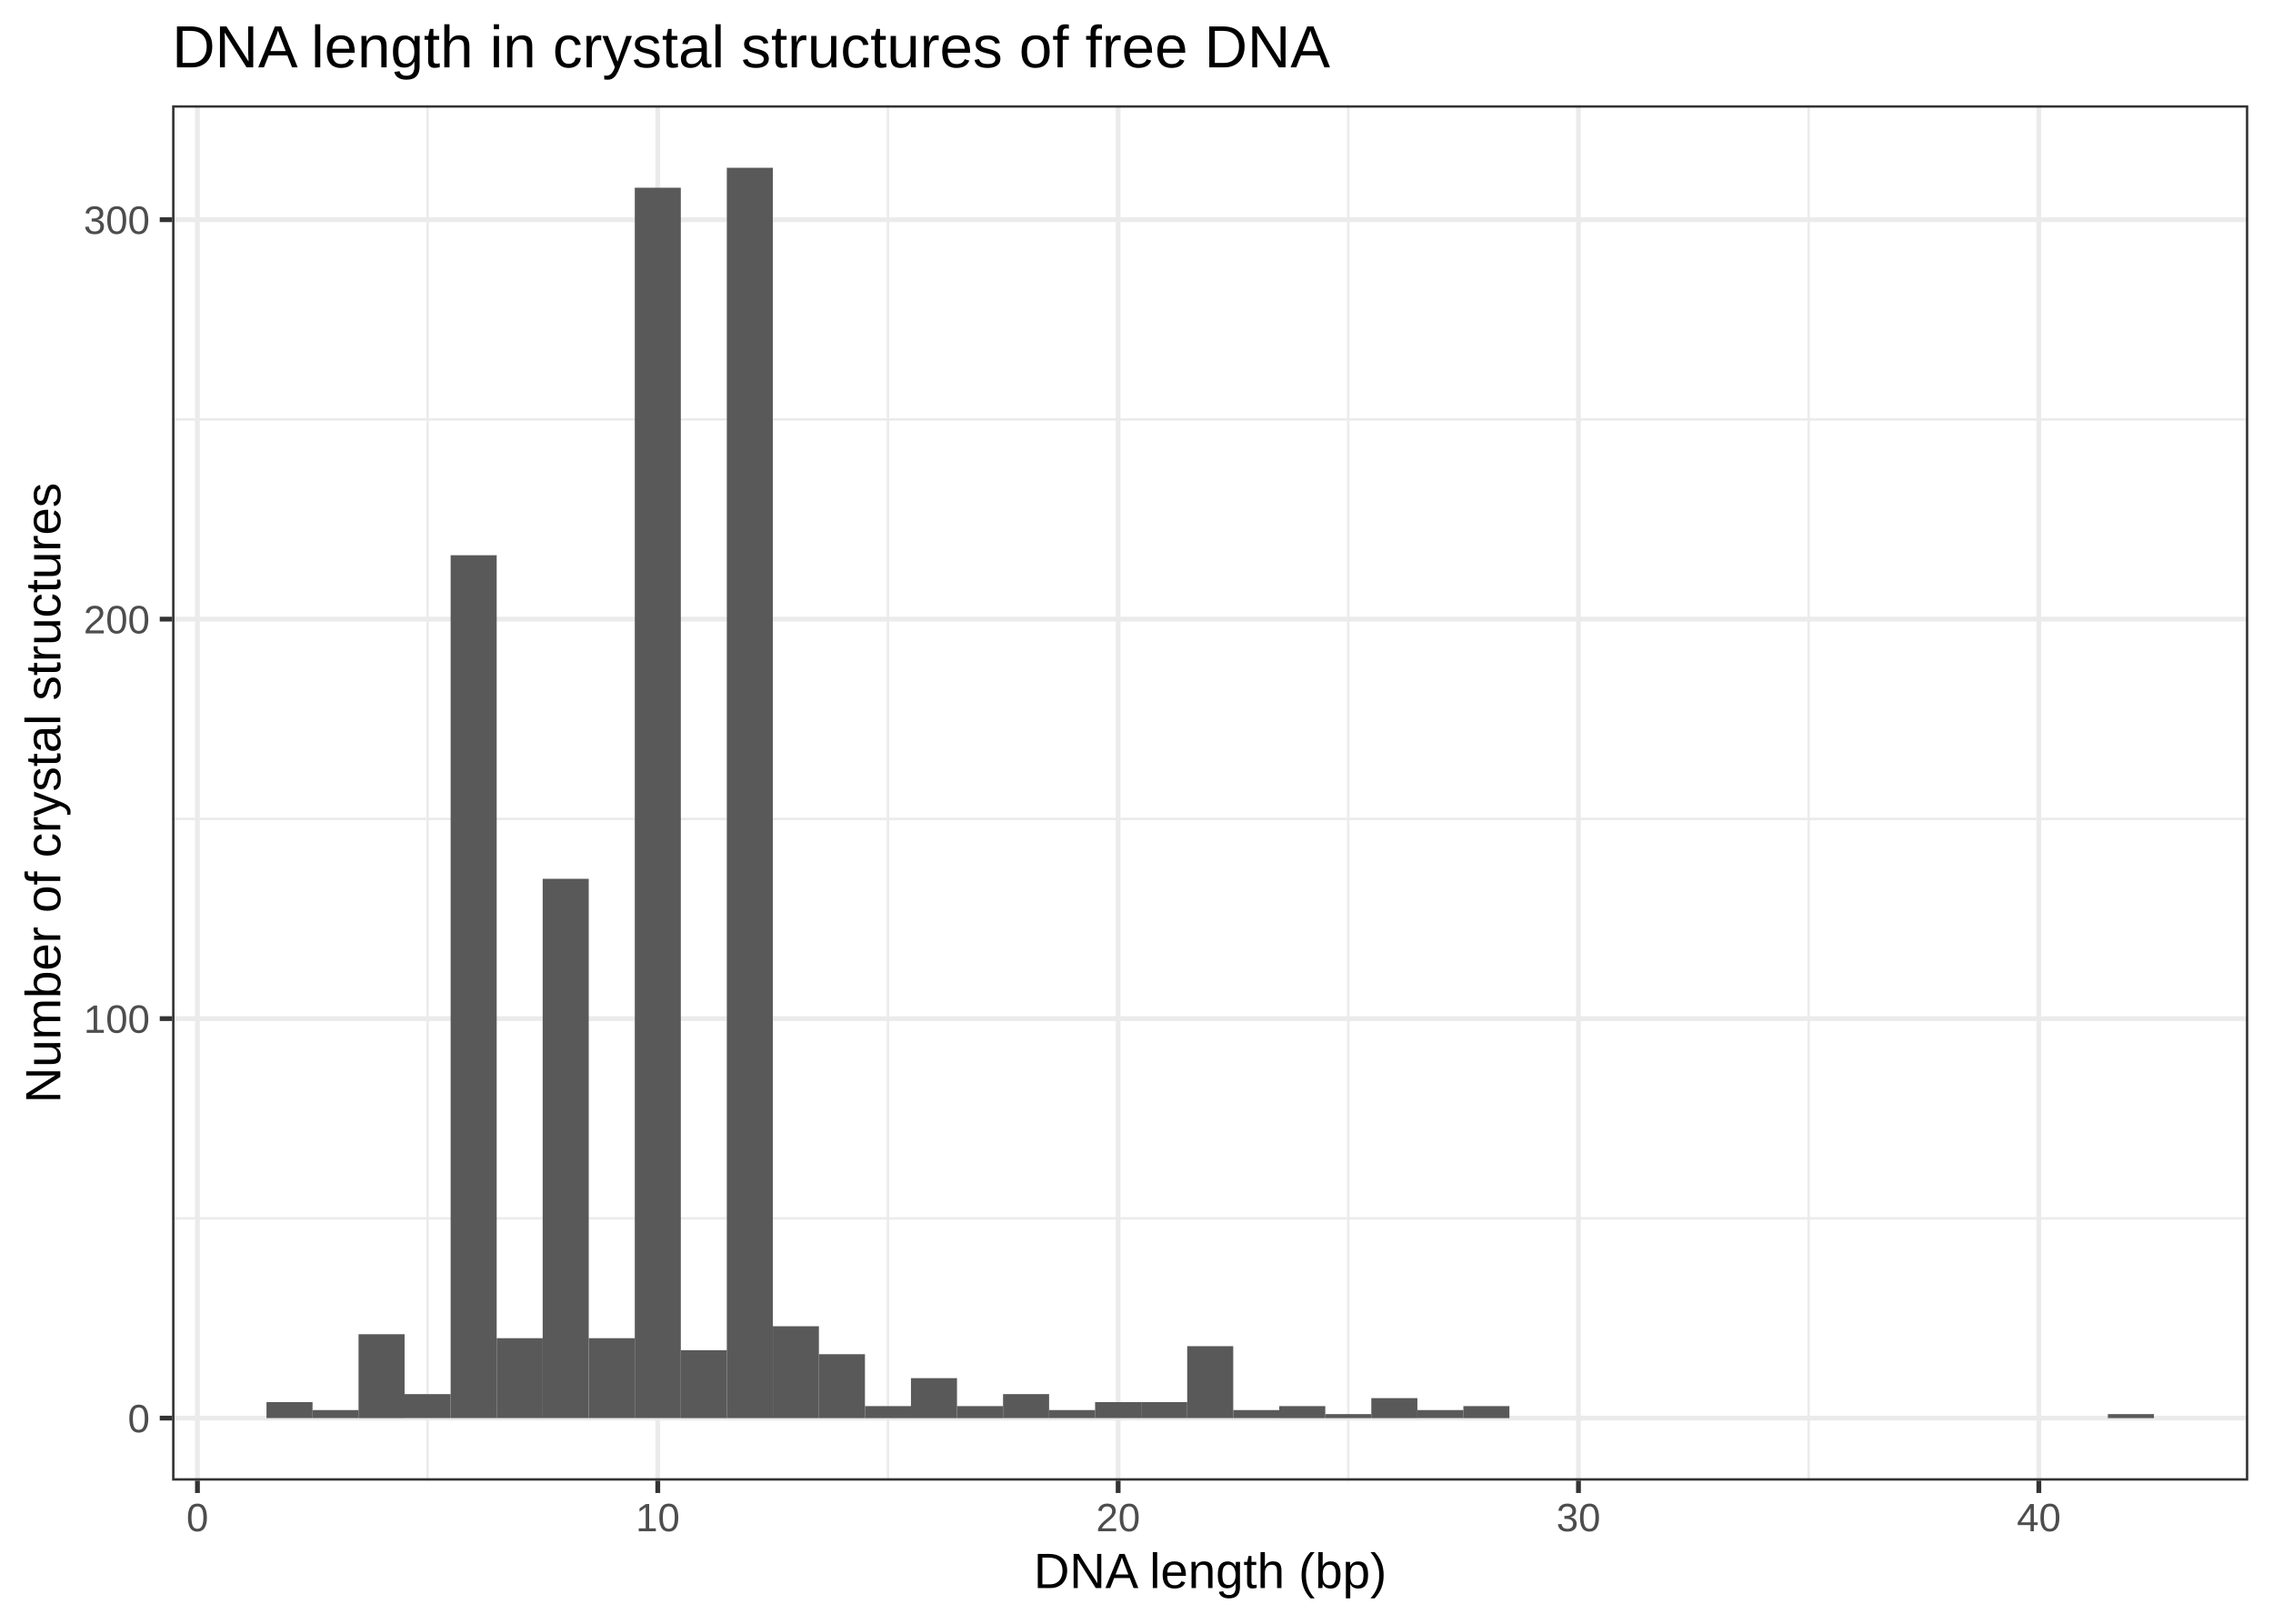
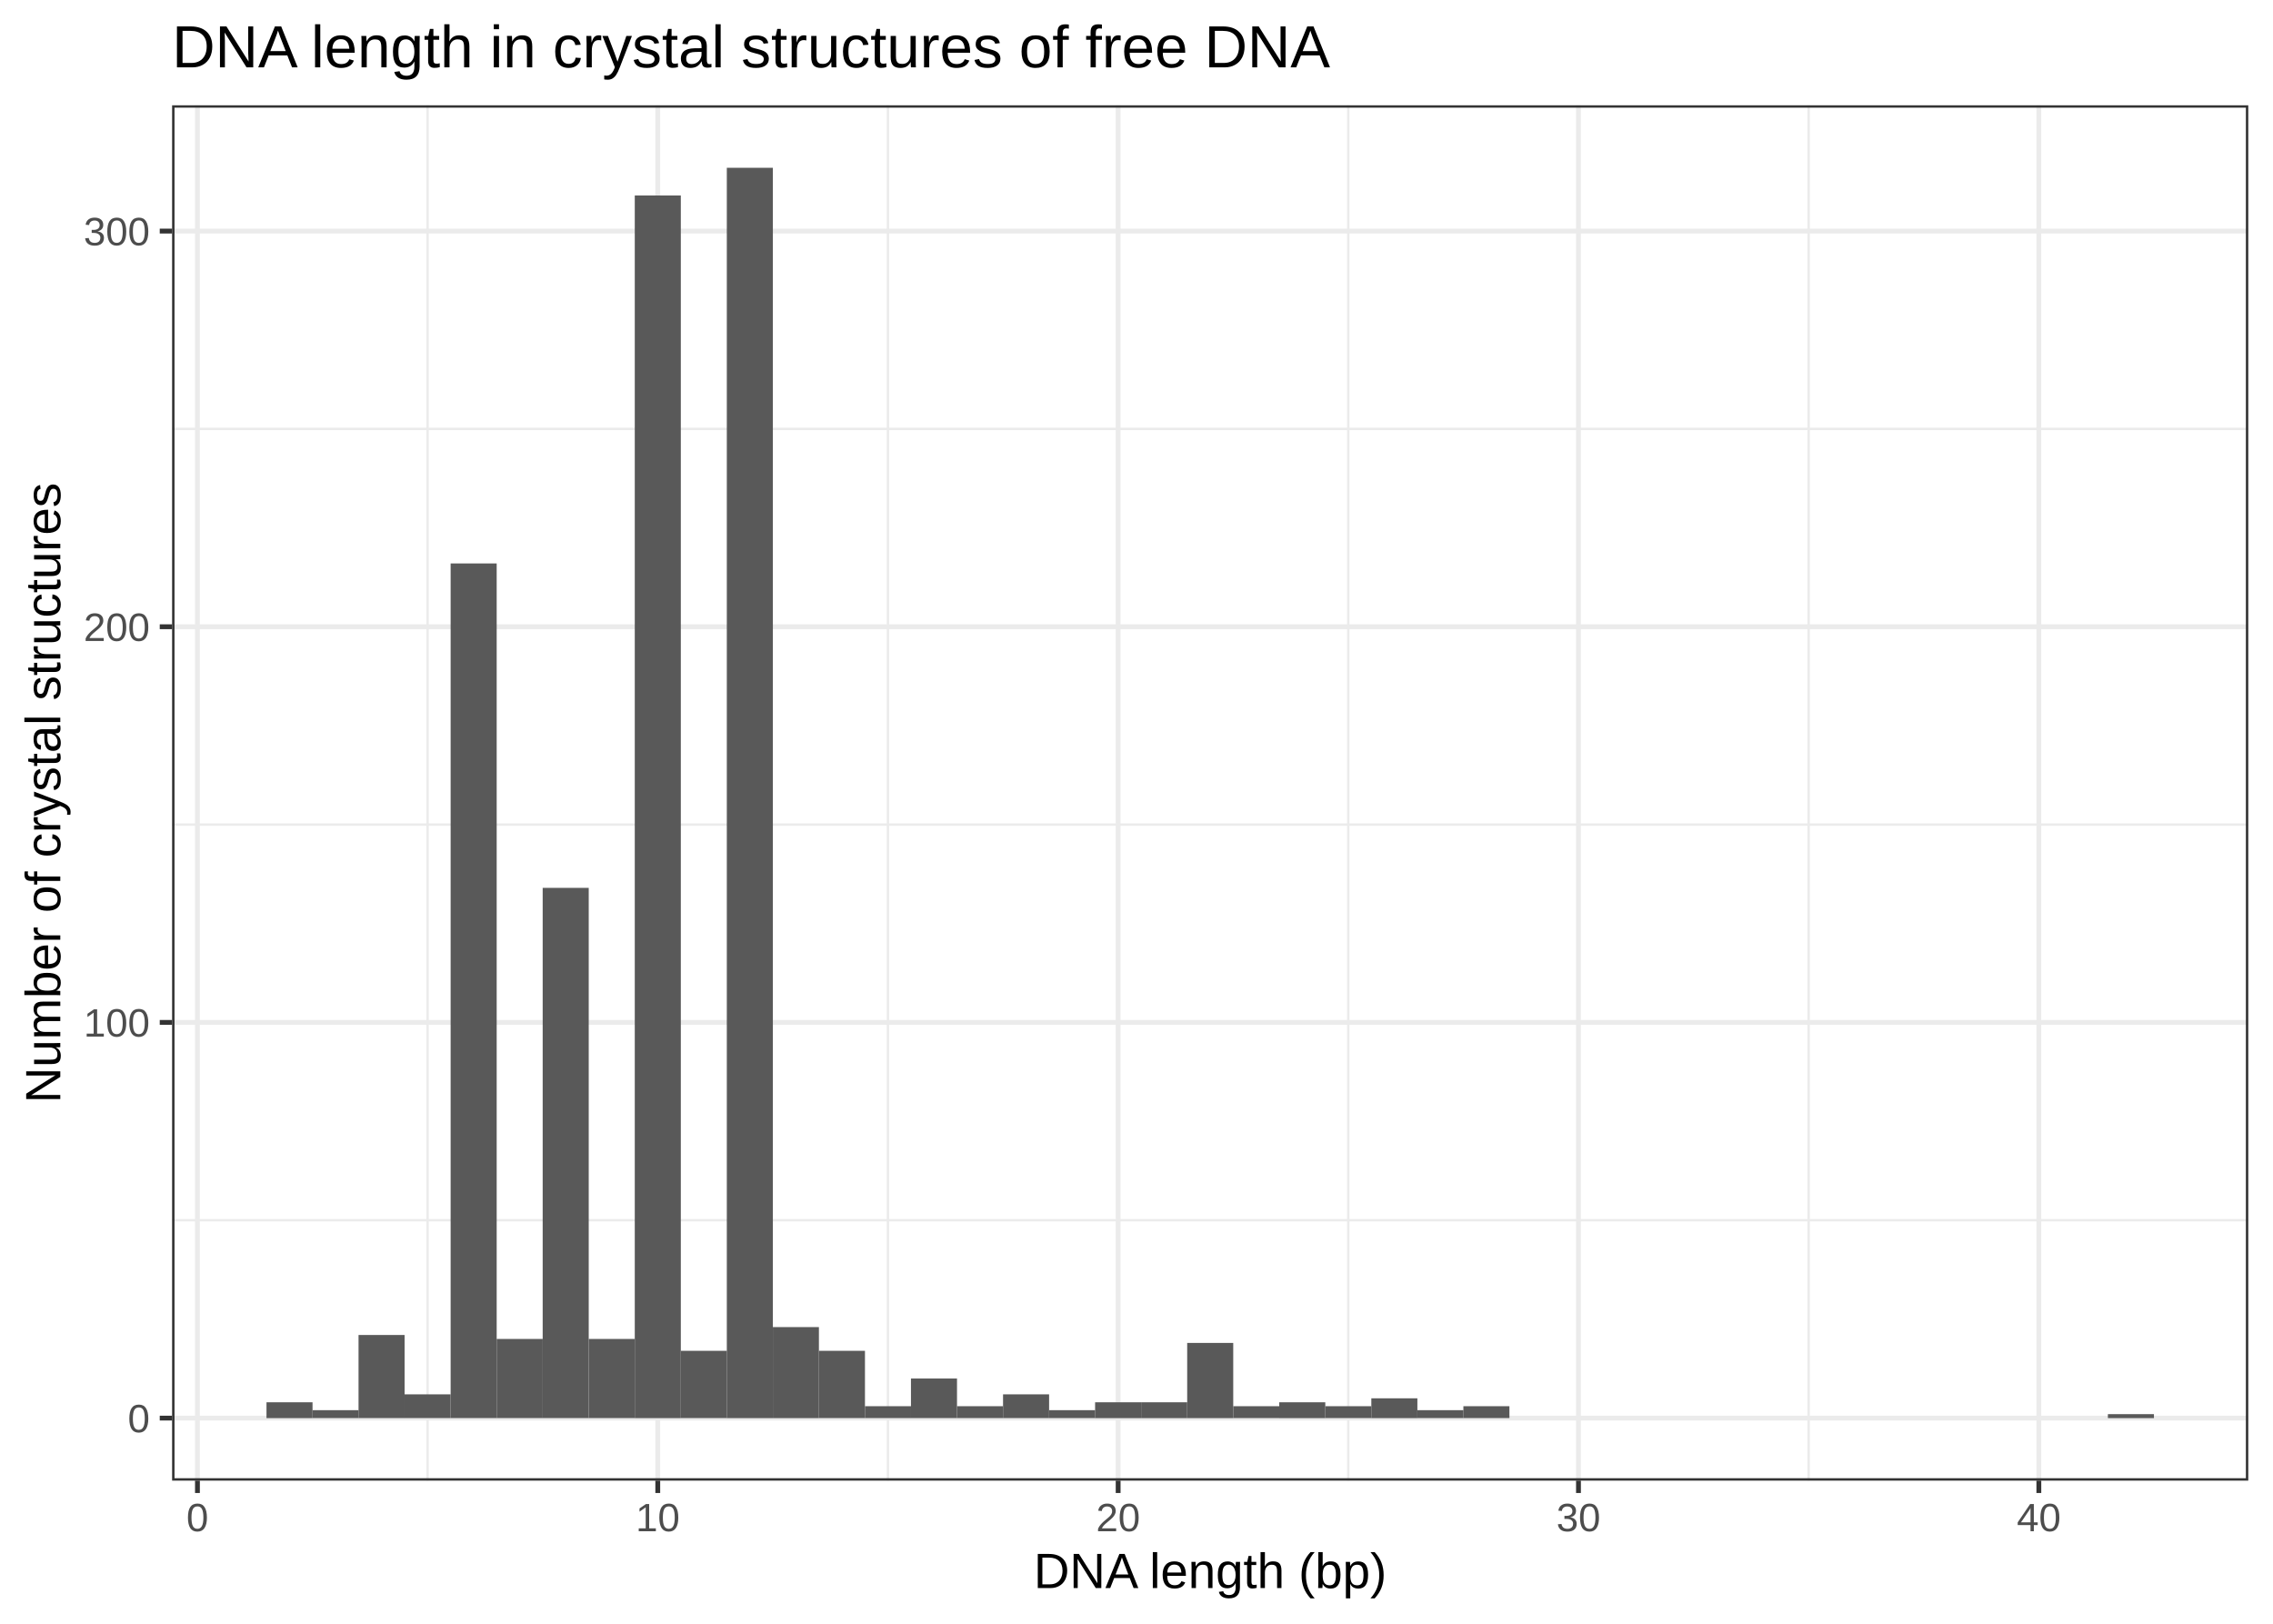
<svg xmlns="http://www.w3.org/2000/svg" class="svglite" width="504.00pt" height="360.00pt" viewBox="0 0 504.00 360.00">
  <defs>
    <style type="text/css">
    .svglite line, .svglite polyline, .svglite polygon, .svglite path, .svglite rect, .svglite circle {
      fill: none;
      stroke: #000000;
      stroke-linecap: round;
      stroke-linejoin: round;
      stroke-miterlimit: 10.00;
    }
    .svglite text {
      white-space: pre;
    }
  </style>
  </defs>
  <rect width="100%" height="100%" style="stroke: none; fill: #FFFFFF;" />
  <defs>
    <clipPath id="cpMC4wMHw1MDQuMDB8MC4wMHwzNjAuMDA=">
      <rect x="0.00" y="0.00" width="504.00" height="360.00" />
    </clipPath>
  </defs>
  <g clip-path="url(#cpMC4wMHw1MDQuMDB8MC4wMHwzNjAuMDA=)">
    <rect x="0.00" y="0.00" width="504.00" height="360.00" style="stroke-width: 1.07; stroke: #FFFFFF; fill: #FFFFFF;" />
  </g>
  <defs>
    <clipPath id="cpMzguMTZ8NDk4LjUyfDIzLjM0fDMyOC4yNw==">
      <rect x="38.16" y="23.34" width="460.36" height="304.93" />
    </clipPath>
  </defs>
  <g clip-path="url(#cpMzguMTZ8NDk4LjUyfDIzLjM0fDMyOC4yNw==)">
    <rect x="38.16" y="23.34" width="460.36" height="304.93" style="stroke-width: 1.07; stroke: none; fill: #FFFFFF;" />
-     <polyline points="38.16,270.12 498.52,270.12 " style="stroke-width: 0.53; stroke: #EBEBEB; stroke-linecap: butt;" />
-     <polyline points="38.16,181.56 498.52,181.56 " style="stroke-width: 0.53; stroke: #EBEBEB; stroke-linecap: butt;" />
-     <polyline points="38.16,92.99 498.52,92.99 " style="stroke-width: 0.53; stroke: #EBEBEB; stroke-linecap: butt;" />
+     <polyline points="38.16,270.54 498.52,270.54 " style="stroke-width: 0.53; stroke: #EBEBEB; stroke-linecap: butt;" />
+     <polyline points="38.16,182.82 498.52,182.82 " style="stroke-width: 0.53; stroke: #EBEBEB; stroke-linecap: butt;" />
+     <polyline points="38.16,95.09 498.52,95.09 " style="stroke-width: 0.53; stroke: #EBEBEB; stroke-linecap: butt;" />
    <polyline points="94.81,328.27 94.81,23.34 " style="stroke-width: 0.53; stroke: #EBEBEB; stroke-linecap: butt;" />
    <polyline points="196.89,328.27 196.89,23.34 " style="stroke-width: 0.53; stroke: #EBEBEB; stroke-linecap: butt;" />
    <polyline points="298.96,328.27 298.96,23.34 " style="stroke-width: 0.53; stroke: #EBEBEB; stroke-linecap: butt;" />
    <polyline points="401.04,328.27 401.04,23.34 " style="stroke-width: 0.53; stroke: #EBEBEB; stroke-linecap: butt;" />
    <polyline points="38.16,314.41 498.52,314.41 " style="stroke-width: 1.07; stroke: #EBEBEB; stroke-linecap: butt;" />
-     <polyline points="38.16,225.84 498.52,225.84 " style="stroke-width: 1.07; stroke: #EBEBEB; stroke-linecap: butt;" />
-     <polyline points="38.16,137.27 498.52,137.27 " style="stroke-width: 1.07; stroke: #EBEBEB; stroke-linecap: butt;" />
-     <polyline points="38.16,48.71 498.52,48.71 " style="stroke-width: 1.07; stroke: #EBEBEB; stroke-linecap: butt;" />
+     <polyline points="38.16,226.68 498.52,226.68 " style="stroke-width: 1.07; stroke: #EBEBEB; stroke-linecap: butt;" />
+     <polyline points="38.16,138.96 498.52,138.96 " style="stroke-width: 1.07; stroke: #EBEBEB; stroke-linecap: butt;" />
+     <polyline points="38.16,51.23 498.52,51.23 " style="stroke-width: 1.07; stroke: #EBEBEB; stroke-linecap: butt;" />
    <polyline points="43.78,328.27 43.78,23.34 " style="stroke-width: 1.07; stroke: #EBEBEB; stroke-linecap: butt;" />
    <polyline points="145.85,328.27 145.85,23.34 " style="stroke-width: 1.07; stroke: #EBEBEB; stroke-linecap: butt;" />
    <polyline points="247.93,328.27 247.93,23.34 " style="stroke-width: 1.07; stroke: #EBEBEB; stroke-linecap: butt;" />
    <polyline points="350.00,328.27 350.00,23.34 " style="stroke-width: 1.07; stroke: #EBEBEB; stroke-linecap: butt;" />
    <polyline points="452.08,328.27 452.08,23.34 " style="stroke-width: 1.07; stroke: #EBEBEB; stroke-linecap: butt;" />
-     <rect x="59.09" y="310.86" width="10.21" height="3.54" style="stroke-width: 1.07; stroke: none; stroke-linecap: square; stroke-linejoin: miter; fill: #595959;" />
-     <rect x="69.30" y="312.63" width="10.21" height="1.77" style="stroke-width: 1.07; stroke: none; stroke-linecap: square; stroke-linejoin: miter; fill: #595959;" />
-     <rect x="79.50" y="295.81" width="10.21" height="18.60" style="stroke-width: 1.07; stroke: none; stroke-linecap: square; stroke-linejoin: miter; fill: #595959;" />
-     <rect x="89.71" y="309.09" width="10.21" height="5.31" style="stroke-width: 1.07; stroke: none; stroke-linecap: square; stroke-linejoin: miter; fill: #595959;" />
-     <rect x="99.92" y="123.10" width="10.21" height="191.30" style="stroke-width: 1.07; stroke: none; stroke-linecap: square; stroke-linejoin: miter; fill: #595959;" />
-     <rect x="110.13" y="296.69" width="10.21" height="17.71" style="stroke-width: 1.07; stroke: none; stroke-linecap: square; stroke-linejoin: miter; fill: #595959;" />
-     <rect x="120.33" y="194.84" width="10.21" height="119.56" style="stroke-width: 1.07; stroke: none; stroke-linecap: square; stroke-linejoin: miter; fill: #595959;" />
-     <rect x="130.54" y="296.69" width="10.21" height="17.71" style="stroke-width: 1.07; stroke: none; stroke-linecap: square; stroke-linejoin: miter; fill: #595959;" />
-     <rect x="140.75" y="41.62" width="10.21" height="272.78" style="stroke-width: 1.07; stroke: none; stroke-linecap: square; stroke-linejoin: miter; fill: #595959;" />
-     <rect x="150.96" y="299.35" width="10.21" height="15.06" style="stroke-width: 1.07; stroke: none; stroke-linecap: square; stroke-linejoin: miter; fill: #595959;" />
-     <rect x="161.16" y="37.20" width="10.21" height="277.21" style="stroke-width: 1.07; stroke: none; stroke-linecap: square; stroke-linejoin: miter; fill: #595959;" />
-     <rect x="171.37" y="294.04" width="10.21" height="20.37" style="stroke-width: 1.07; stroke: none; stroke-linecap: square; stroke-linejoin: miter; fill: #595959;" />
-     <rect x="181.58" y="300.24" width="10.21" height="14.17" style="stroke-width: 1.07; stroke: none; stroke-linecap: square; stroke-linejoin: miter; fill: #595959;" />
-     <rect x="191.79" y="311.75" width="10.21" height="2.66" style="stroke-width: 1.07; stroke: none; stroke-linecap: square; stroke-linejoin: miter; fill: #595959;" />
-     <rect x="201.99" y="305.55" width="10.21" height="8.86" style="stroke-width: 1.07; stroke: none; stroke-linecap: square; stroke-linejoin: miter; fill: #595959;" />
-     <rect x="212.20" y="311.75" width="10.21" height="2.66" style="stroke-width: 1.07; stroke: none; stroke-linecap: square; stroke-linejoin: miter; fill: #595959;" />
-     <rect x="222.41" y="309.09" width="10.21" height="5.31" style="stroke-width: 1.07; stroke: none; stroke-linecap: square; stroke-linejoin: miter; fill: #595959;" />
-     <rect x="232.62" y="312.63" width="10.21" height="1.77" style="stroke-width: 1.07; stroke: none; stroke-linecap: square; stroke-linejoin: miter; fill: #595959;" />
-     <rect x="242.82" y="310.86" width="10.21" height="3.54" style="stroke-width: 1.07; stroke: none; stroke-linecap: square; stroke-linejoin: miter; fill: #595959;" />
-     <rect x="253.03" y="310.86" width="10.21" height="3.54" style="stroke-width: 1.07; stroke: none; stroke-linecap: square; stroke-linejoin: miter; fill: #595959;" />
-     <rect x="263.24" y="298.46" width="10.21" height="15.94" style="stroke-width: 1.07; stroke: none; stroke-linecap: square; stroke-linejoin: miter; fill: #595959;" />
-     <rect x="273.45" y="312.63" width="10.21" height="1.77" style="stroke-width: 1.07; stroke: none; stroke-linecap: square; stroke-linejoin: miter; fill: #595959;" />
-     <rect x="283.65" y="311.75" width="10.21" height="2.66" style="stroke-width: 1.07; stroke: none; stroke-linecap: square; stroke-linejoin: miter; fill: #595959;" />
-     <rect x="293.86" y="313.52" width="10.21" height="0.89" style="stroke-width: 1.07; stroke: none; stroke-linecap: square; stroke-linejoin: miter; fill: #595959;" />
-     <rect x="304.07" y="309.98" width="10.21" height="4.43" style="stroke-width: 1.07; stroke: none; stroke-linecap: square; stroke-linejoin: miter; fill: #595959;" />
-     <rect x="314.28" y="312.63" width="10.21" height="1.77" style="stroke-width: 1.07; stroke: none; stroke-linecap: square; stroke-linejoin: miter; fill: #595959;" />
-     <rect x="324.48" y="311.75" width="10.21" height="2.66" style="stroke-width: 1.07; stroke: none; stroke-linecap: square; stroke-linejoin: miter; fill: #595959;" />
-     <rect x="334.69" y="314.41" width="10.21" height="0.00" style="stroke-width: 1.07; stroke: none; stroke-linecap: square; stroke-linejoin: miter; fill: #595959;" />
-     <rect x="344.90" y="314.41" width="10.21" height="0.00" style="stroke-width: 1.07; stroke: none; stroke-linecap: square; stroke-linejoin: miter; fill: #595959;" />
-     <rect x="355.11" y="314.41" width="10.21" height="0.00" style="stroke-width: 1.07; stroke: none; stroke-linecap: square; stroke-linejoin: miter; fill: #595959;" />
-     <rect x="365.31" y="314.41" width="10.21" height="0.00" style="stroke-width: 1.07; stroke: none; stroke-linecap: square; stroke-linejoin: miter; fill: #595959;" />
-     <rect x="375.52" y="314.41" width="10.21" height="0.00" style="stroke-width: 1.07; stroke: none; stroke-linecap: square; stroke-linejoin: miter; fill: #595959;" />
-     <rect x="385.73" y="314.41" width="10.21" height="0.00" style="stroke-width: 1.07; stroke: none; stroke-linecap: square; stroke-linejoin: miter; fill: #595959;" />
-     <rect x="395.94" y="314.41" width="10.21" height="0.00" style="stroke-width: 1.07; stroke: none; stroke-linecap: square; stroke-linejoin: miter; fill: #595959;" />
-     <rect x="406.14" y="314.41" width="10.21" height="0.00" style="stroke-width: 1.07; stroke: none; stroke-linecap: square; stroke-linejoin: miter; fill: #595959;" />
-     <rect x="416.35" y="314.41" width="10.21" height="0.00" style="stroke-width: 1.07; stroke: none; stroke-linecap: square; stroke-linejoin: miter; fill: #595959;" />
-     <rect x="426.56" y="314.41" width="10.21" height="0.00" style="stroke-width: 1.07; stroke: none; stroke-linecap: square; stroke-linejoin: miter; fill: #595959;" />
-     <rect x="436.77" y="314.41" width="10.21" height="0.00" style="stroke-width: 1.07; stroke: none; stroke-linecap: square; stroke-linejoin: miter; fill: #595959;" />
-     <rect x="446.97" y="314.41" width="10.21" height="0.00" style="stroke-width: 1.07; stroke: none; stroke-linecap: square; stroke-linejoin: miter; fill: #595959;" />
-     <rect x="457.18" y="314.41" width="10.21" height="0.00" style="stroke-width: 1.07; stroke: none; stroke-linecap: square; stroke-linejoin: miter; fill: #595959;" />
-     <rect x="467.39" y="313.52" width="10.21" height="0.89" style="stroke-width: 1.07; stroke: none; stroke-linecap: square; stroke-linejoin: miter; fill: #595959;" />
+     <rect x="59.09" y="310.90" width="10.21" height="3.51" style="stroke-width: 1.07; stroke: none; stroke-linecap: butt; stroke-linejoin: miter; fill: #595959;" />
+     <rect x="69.30" y="312.65" width="10.21" height="1.75" style="stroke-width: 1.07; stroke: none; stroke-linecap: butt; stroke-linejoin: miter; fill: #595959;" />
+     <rect x="79.50" y="295.98" width="10.21" height="18.42" style="stroke-width: 1.07; stroke: none; stroke-linecap: butt; stroke-linejoin: miter; fill: #595959;" />
+     <rect x="89.71" y="309.14" width="10.21" height="5.26" style="stroke-width: 1.07; stroke: none; stroke-linecap: butt; stroke-linejoin: miter; fill: #595959;" />
+     <rect x="99.92" y="124.92" width="10.21" height="189.48" style="stroke-width: 1.07; stroke: none; stroke-linecap: butt; stroke-linejoin: miter; fill: #595959;" />
+     <rect x="110.13" y="296.86" width="10.21" height="17.54" style="stroke-width: 1.07; stroke: none; stroke-linecap: butt; stroke-linejoin: miter; fill: #595959;" />
+     <rect x="120.33" y="196.85" width="10.21" height="117.55" style="stroke-width: 1.07; stroke: none; stroke-linecap: butt; stroke-linejoin: miter; fill: #595959;" />
+     <rect x="130.54" y="296.86" width="10.21" height="17.54" style="stroke-width: 1.07; stroke: none; stroke-linecap: butt; stroke-linejoin: miter; fill: #595959;" />
+     <rect x="140.75" y="43.34" width="10.21" height="271.07" style="stroke-width: 1.07; stroke: none; stroke-linecap: butt; stroke-linejoin: miter; fill: #595959;" />
+     <rect x="150.96" y="299.49" width="10.21" height="14.91" style="stroke-width: 1.07; stroke: none; stroke-linecap: butt; stroke-linejoin: miter; fill: #595959;" />
+     <rect x="161.16" y="37.20" width="10.21" height="277.21" style="stroke-width: 1.07; stroke: none; stroke-linecap: butt; stroke-linejoin: miter; fill: #595959;" />
+     <rect x="171.37" y="294.23" width="10.21" height="20.18" style="stroke-width: 1.07; stroke: none; stroke-linecap: butt; stroke-linejoin: miter; fill: #595959;" />
+     <rect x="181.58" y="299.49" width="10.21" height="14.91" style="stroke-width: 1.07; stroke: none; stroke-linecap: butt; stroke-linejoin: miter; fill: #595959;" />
+     <rect x="191.79" y="311.77" width="10.21" height="2.63" style="stroke-width: 1.07; stroke: none; stroke-linecap: butt; stroke-linejoin: miter; fill: #595959;" />
+     <rect x="201.99" y="305.63" width="10.21" height="8.77" style="stroke-width: 1.07; stroke: none; stroke-linecap: butt; stroke-linejoin: miter; fill: #595959;" />
+     <rect x="212.20" y="311.77" width="10.21" height="2.63" style="stroke-width: 1.07; stroke: none; stroke-linecap: butt; stroke-linejoin: miter; fill: #595959;" />
+     <rect x="222.41" y="309.14" width="10.21" height="5.26" style="stroke-width: 1.07; stroke: none; stroke-linecap: butt; stroke-linejoin: miter; fill: #595959;" />
+     <rect x="232.62" y="312.65" width="10.21" height="1.75" style="stroke-width: 1.07; stroke: none; stroke-linecap: butt; stroke-linejoin: miter; fill: #595959;" />
+     <rect x="242.82" y="310.90" width="10.21" height="3.51" style="stroke-width: 1.07; stroke: none; stroke-linecap: butt; stroke-linejoin: miter; fill: #595959;" />
+     <rect x="253.03" y="310.90" width="10.21" height="3.51" style="stroke-width: 1.07; stroke: none; stroke-linecap: butt; stroke-linejoin: miter; fill: #595959;" />
+     <rect x="263.24" y="297.74" width="10.21" height="16.67" style="stroke-width: 1.07; stroke: none; stroke-linecap: butt; stroke-linejoin: miter; fill: #595959;" />
+     <rect x="273.45" y="311.77" width="10.21" height="2.63" style="stroke-width: 1.07; stroke: none; stroke-linecap: butt; stroke-linejoin: miter; fill: #595959;" />
+     <rect x="283.65" y="310.90" width="10.21" height="3.51" style="stroke-width: 1.07; stroke: none; stroke-linecap: butt; stroke-linejoin: miter; fill: #595959;" />
+     <rect x="293.86" y="311.77" width="10.21" height="2.63" style="stroke-width: 1.07; stroke: none; stroke-linecap: butt; stroke-linejoin: miter; fill: #595959;" />
+     <rect x="304.07" y="310.02" width="10.21" height="4.39" style="stroke-width: 1.07; stroke: none; stroke-linecap: butt; stroke-linejoin: miter; fill: #595959;" />
+     <rect x="314.28" y="312.65" width="10.21" height="1.75" style="stroke-width: 1.07; stroke: none; stroke-linecap: butt; stroke-linejoin: miter; fill: #595959;" />
+     <rect x="324.48" y="311.77" width="10.21" height="2.63" style="stroke-width: 1.07; stroke: none; stroke-linecap: butt; stroke-linejoin: miter; fill: #595959;" />
+     <rect x="334.69" y="314.41" width="10.21" height="0.00" style="stroke-width: 1.07; stroke: none; stroke-linecap: butt; stroke-linejoin: miter; fill: #595959;" />
+     <rect x="344.90" y="314.41" width="10.21" height="0.00" style="stroke-width: 1.07; stroke: none; stroke-linecap: butt; stroke-linejoin: miter; fill: #595959;" />
+     <rect x="355.11" y="314.41" width="10.21" height="0.00" style="stroke-width: 1.07; stroke: none; stroke-linecap: butt; stroke-linejoin: miter; fill: #595959;" />
+     <rect x="365.31" y="314.41" width="10.21" height="0.00" style="stroke-width: 1.07; stroke: none; stroke-linecap: butt; stroke-linejoin: miter; fill: #595959;" />
+     <rect x="375.52" y="314.41" width="10.21" height="0.00" style="stroke-width: 1.07; stroke: none; stroke-linecap: butt; stroke-linejoin: miter; fill: #595959;" />
+     <rect x="385.73" y="314.41" width="10.21" height="0.00" style="stroke-width: 1.07; stroke: none; stroke-linecap: butt; stroke-linejoin: miter; fill: #595959;" />
+     <rect x="395.94" y="314.41" width="10.21" height="0.00" style="stroke-width: 1.07; stroke: none; stroke-linecap: butt; stroke-linejoin: miter; fill: #595959;" />
+     <rect x="406.14" y="314.41" width="10.21" height="0.00" style="stroke-width: 1.07; stroke: none; stroke-linecap: butt; stroke-linejoin: miter; fill: #595959;" />
+     <rect x="416.35" y="314.41" width="10.21" height="0.00" style="stroke-width: 1.07; stroke: none; stroke-linecap: butt; stroke-linejoin: miter; fill: #595959;" />
+     <rect x="426.56" y="314.41" width="10.21" height="0.00" style="stroke-width: 1.07; stroke: none; stroke-linecap: butt; stroke-linejoin: miter; fill: #595959;" />
+     <rect x="436.77" y="314.41" width="10.21" height="0.00" style="stroke-width: 1.07; stroke: none; stroke-linecap: butt; stroke-linejoin: miter; fill: #595959;" />
+     <rect x="446.97" y="314.41" width="10.21" height="0.00" style="stroke-width: 1.07; stroke: none; stroke-linecap: butt; stroke-linejoin: miter; fill: #595959;" />
+     <rect x="457.18" y="314.41" width="10.21" height="0.00" style="stroke-width: 1.07; stroke: none; stroke-linecap: butt; stroke-linejoin: miter; fill: #595959;" />
+     <rect x="467.39" y="313.53" width="10.21" height="0.88" style="stroke-width: 1.07; stroke: none; stroke-linecap: butt; stroke-linejoin: miter; fill: #595959;" />
    <rect x="38.16" y="23.34" width="460.36" height="304.93" style="stroke-width: 1.07; stroke: #333333;" />
  </g>
  <g clip-path="url(#cpMC4wMHw1MDQuMDB8MC4wMHwzNjAuMDA=)">
    <text x="33.23" y="317.56" text-anchor="end" style="font-size: 8.80px;fill: #4D4D4D; font-family: &quot;Arial&quot;;" textLength="4.90px" lengthAdjust="spacingAndGlyphs">0</text>
-     <text x="33.23" y="228.99" text-anchor="end" style="font-size: 8.80px;fill: #4D4D4D; font-family: &quot;Arial&quot;;" textLength="14.69px" lengthAdjust="spacingAndGlyphs">100</text>
-     <text x="33.23" y="140.43" text-anchor="end" style="font-size: 8.80px;fill: #4D4D4D; font-family: &quot;Arial&quot;;" textLength="14.69px" lengthAdjust="spacingAndGlyphs">200</text>
-     <text x="33.23" y="51.86" text-anchor="end" style="font-size: 8.80px;fill: #4D4D4D; font-family: &quot;Arial&quot;;" textLength="14.69px" lengthAdjust="spacingAndGlyphs">300</text>
+     <text x="33.23" y="229.83" text-anchor="end" style="font-size: 8.80px;fill: #4D4D4D; font-family: &quot;Arial&quot;;" textLength="14.69px" lengthAdjust="spacingAndGlyphs">100</text>
+     <text x="33.23" y="142.11" text-anchor="end" style="font-size: 8.80px;fill: #4D4D4D; font-family: &quot;Arial&quot;;" textLength="14.69px" lengthAdjust="spacingAndGlyphs">200</text>
+     <text x="33.23" y="54.39" text-anchor="end" style="font-size: 8.80px;fill: #4D4D4D; font-family: &quot;Arial&quot;;" textLength="14.69px" lengthAdjust="spacingAndGlyphs">300</text>
    <polyline points="35.42,314.41 38.16,314.41 " style="stroke-width: 1.07; stroke: #333333; stroke-linecap: butt;" />
-     <polyline points="35.42,225.84 38.16,225.84 " style="stroke-width: 1.07; stroke: #333333; stroke-linecap: butt;" />
-     <polyline points="35.42,137.27 38.16,137.27 " style="stroke-width: 1.07; stroke: #333333; stroke-linecap: butt;" />
-     <polyline points="35.42,48.71 38.16,48.71 " style="stroke-width: 1.07; stroke: #333333; stroke-linecap: butt;" />
+     <polyline points="35.42,226.68 38.16,226.68 " style="stroke-width: 1.07; stroke: #333333; stroke-linecap: butt;" />
+     <polyline points="35.42,138.96 38.16,138.96 " style="stroke-width: 1.07; stroke: #333333; stroke-linecap: butt;" />
+     <polyline points="35.42,51.23 38.16,51.23 " style="stroke-width: 1.07; stroke: #333333; stroke-linecap: butt;" />
    <polyline points="43.78,331.01 43.78,328.27 " style="stroke-width: 1.07; stroke: #333333; stroke-linecap: butt;" />
    <polyline points="145.85,331.01 145.85,328.27 " style="stroke-width: 1.07; stroke: #333333; stroke-linecap: butt;" />
    <polyline points="247.93,331.01 247.93,328.27 " style="stroke-width: 1.07; stroke: #333333; stroke-linecap: butt;" />
    <polyline points="350.00,331.01 350.00,328.27 " style="stroke-width: 1.07; stroke: #333333; stroke-linecap: butt;" />
    <polyline points="452.08,331.01 452.08,328.27 " style="stroke-width: 1.07; stroke: #333333; stroke-linecap: butt;" />
    <text x="43.78" y="339.50" text-anchor="middle" style="font-size: 8.80px;fill: #4D4D4D; font-family: &quot;Arial&quot;;" textLength="4.90px" lengthAdjust="spacingAndGlyphs">0</text>
    <text x="145.85" y="339.50" text-anchor="middle" style="font-size: 8.80px;fill: #4D4D4D; font-family: &quot;Arial&quot;;" textLength="9.79px" lengthAdjust="spacingAndGlyphs">10</text>
    <text x="247.93" y="339.50" text-anchor="middle" style="font-size: 8.80px;fill: #4D4D4D; font-family: &quot;Arial&quot;;" textLength="9.79px" lengthAdjust="spacingAndGlyphs">20</text>
    <text x="350.00" y="339.50" text-anchor="middle" style="font-size: 8.80px;fill: #4D4D4D; font-family: &quot;Arial&quot;;" textLength="9.79px" lengthAdjust="spacingAndGlyphs">30</text>
    <text x="452.08" y="339.50" text-anchor="middle" style="font-size: 8.80px;fill: #4D4D4D; font-family: &quot;Arial&quot;;" textLength="9.79px" lengthAdjust="spacingAndGlyphs">40</text>
    <text x="268.34" y="352.09" text-anchor="middle" style="font-size: 11.00px; font-family: &quot;Arial&quot;;" textLength="78.87px" lengthAdjust="spacingAndGlyphs">DNA length (bp)</text>
    <text transform="translate(13.37,175.80) rotate(-90)" text-anchor="middle" style="font-size: 11.00px; font-family: &quot;Arial&quot;;" textLength="137.54px" lengthAdjust="spacingAndGlyphs">Number of crystal structures</text>
    <text x="38.16" y="14.94" style="font-size: 13.20px; font-family: &quot;Arial&quot;;" textLength="257.31px" lengthAdjust="spacingAndGlyphs">DNA length in crystal structures of free DNA</text>
  </g>
</svg>
